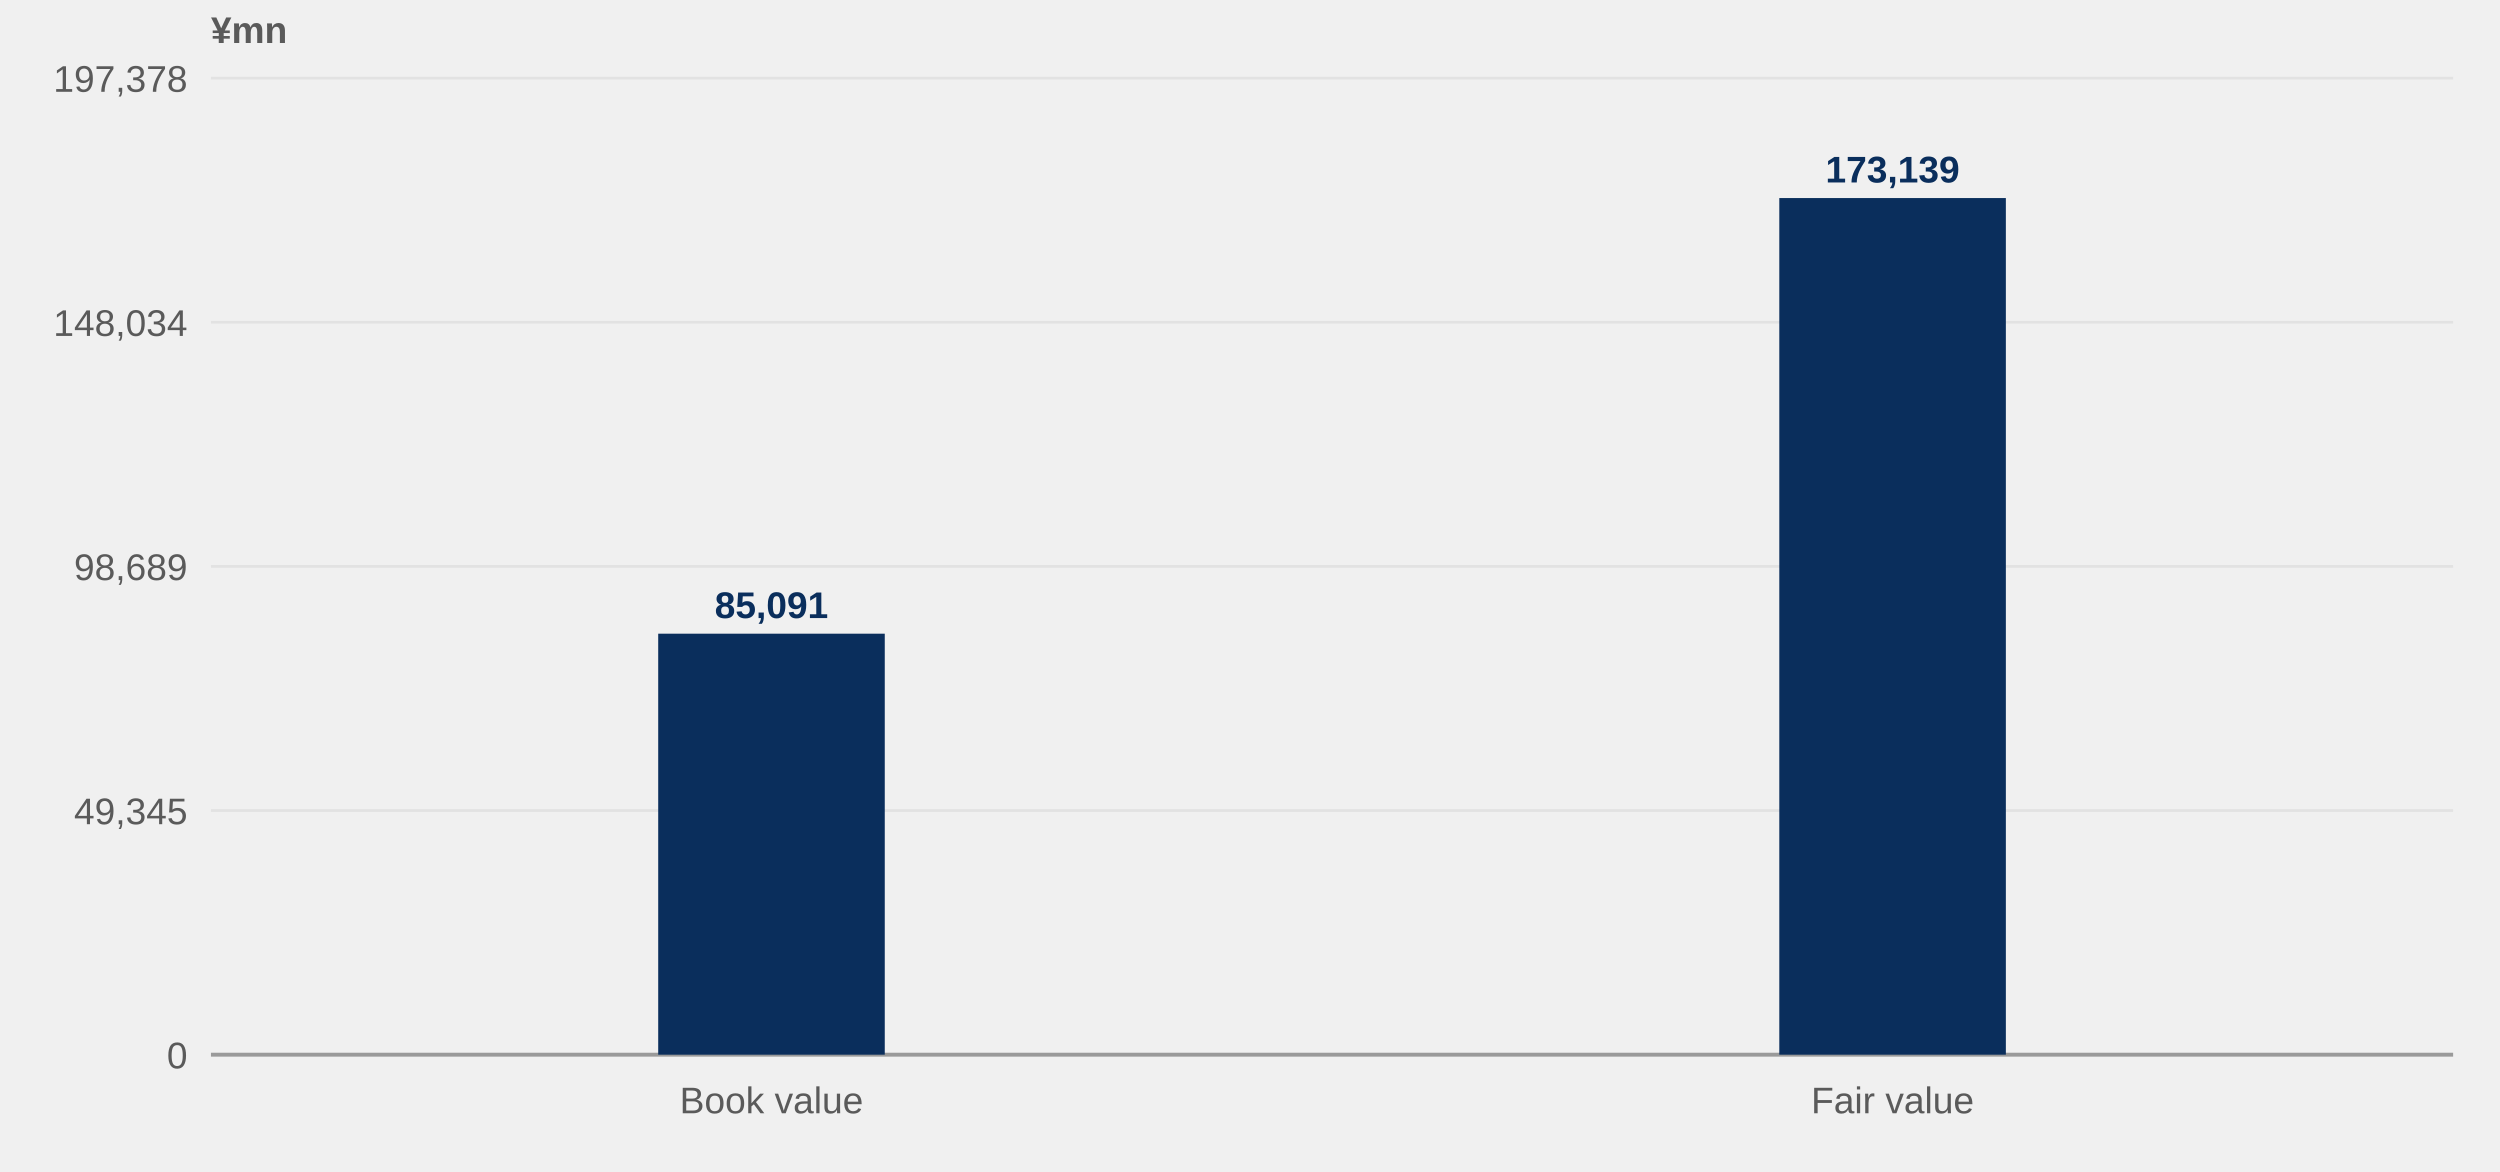
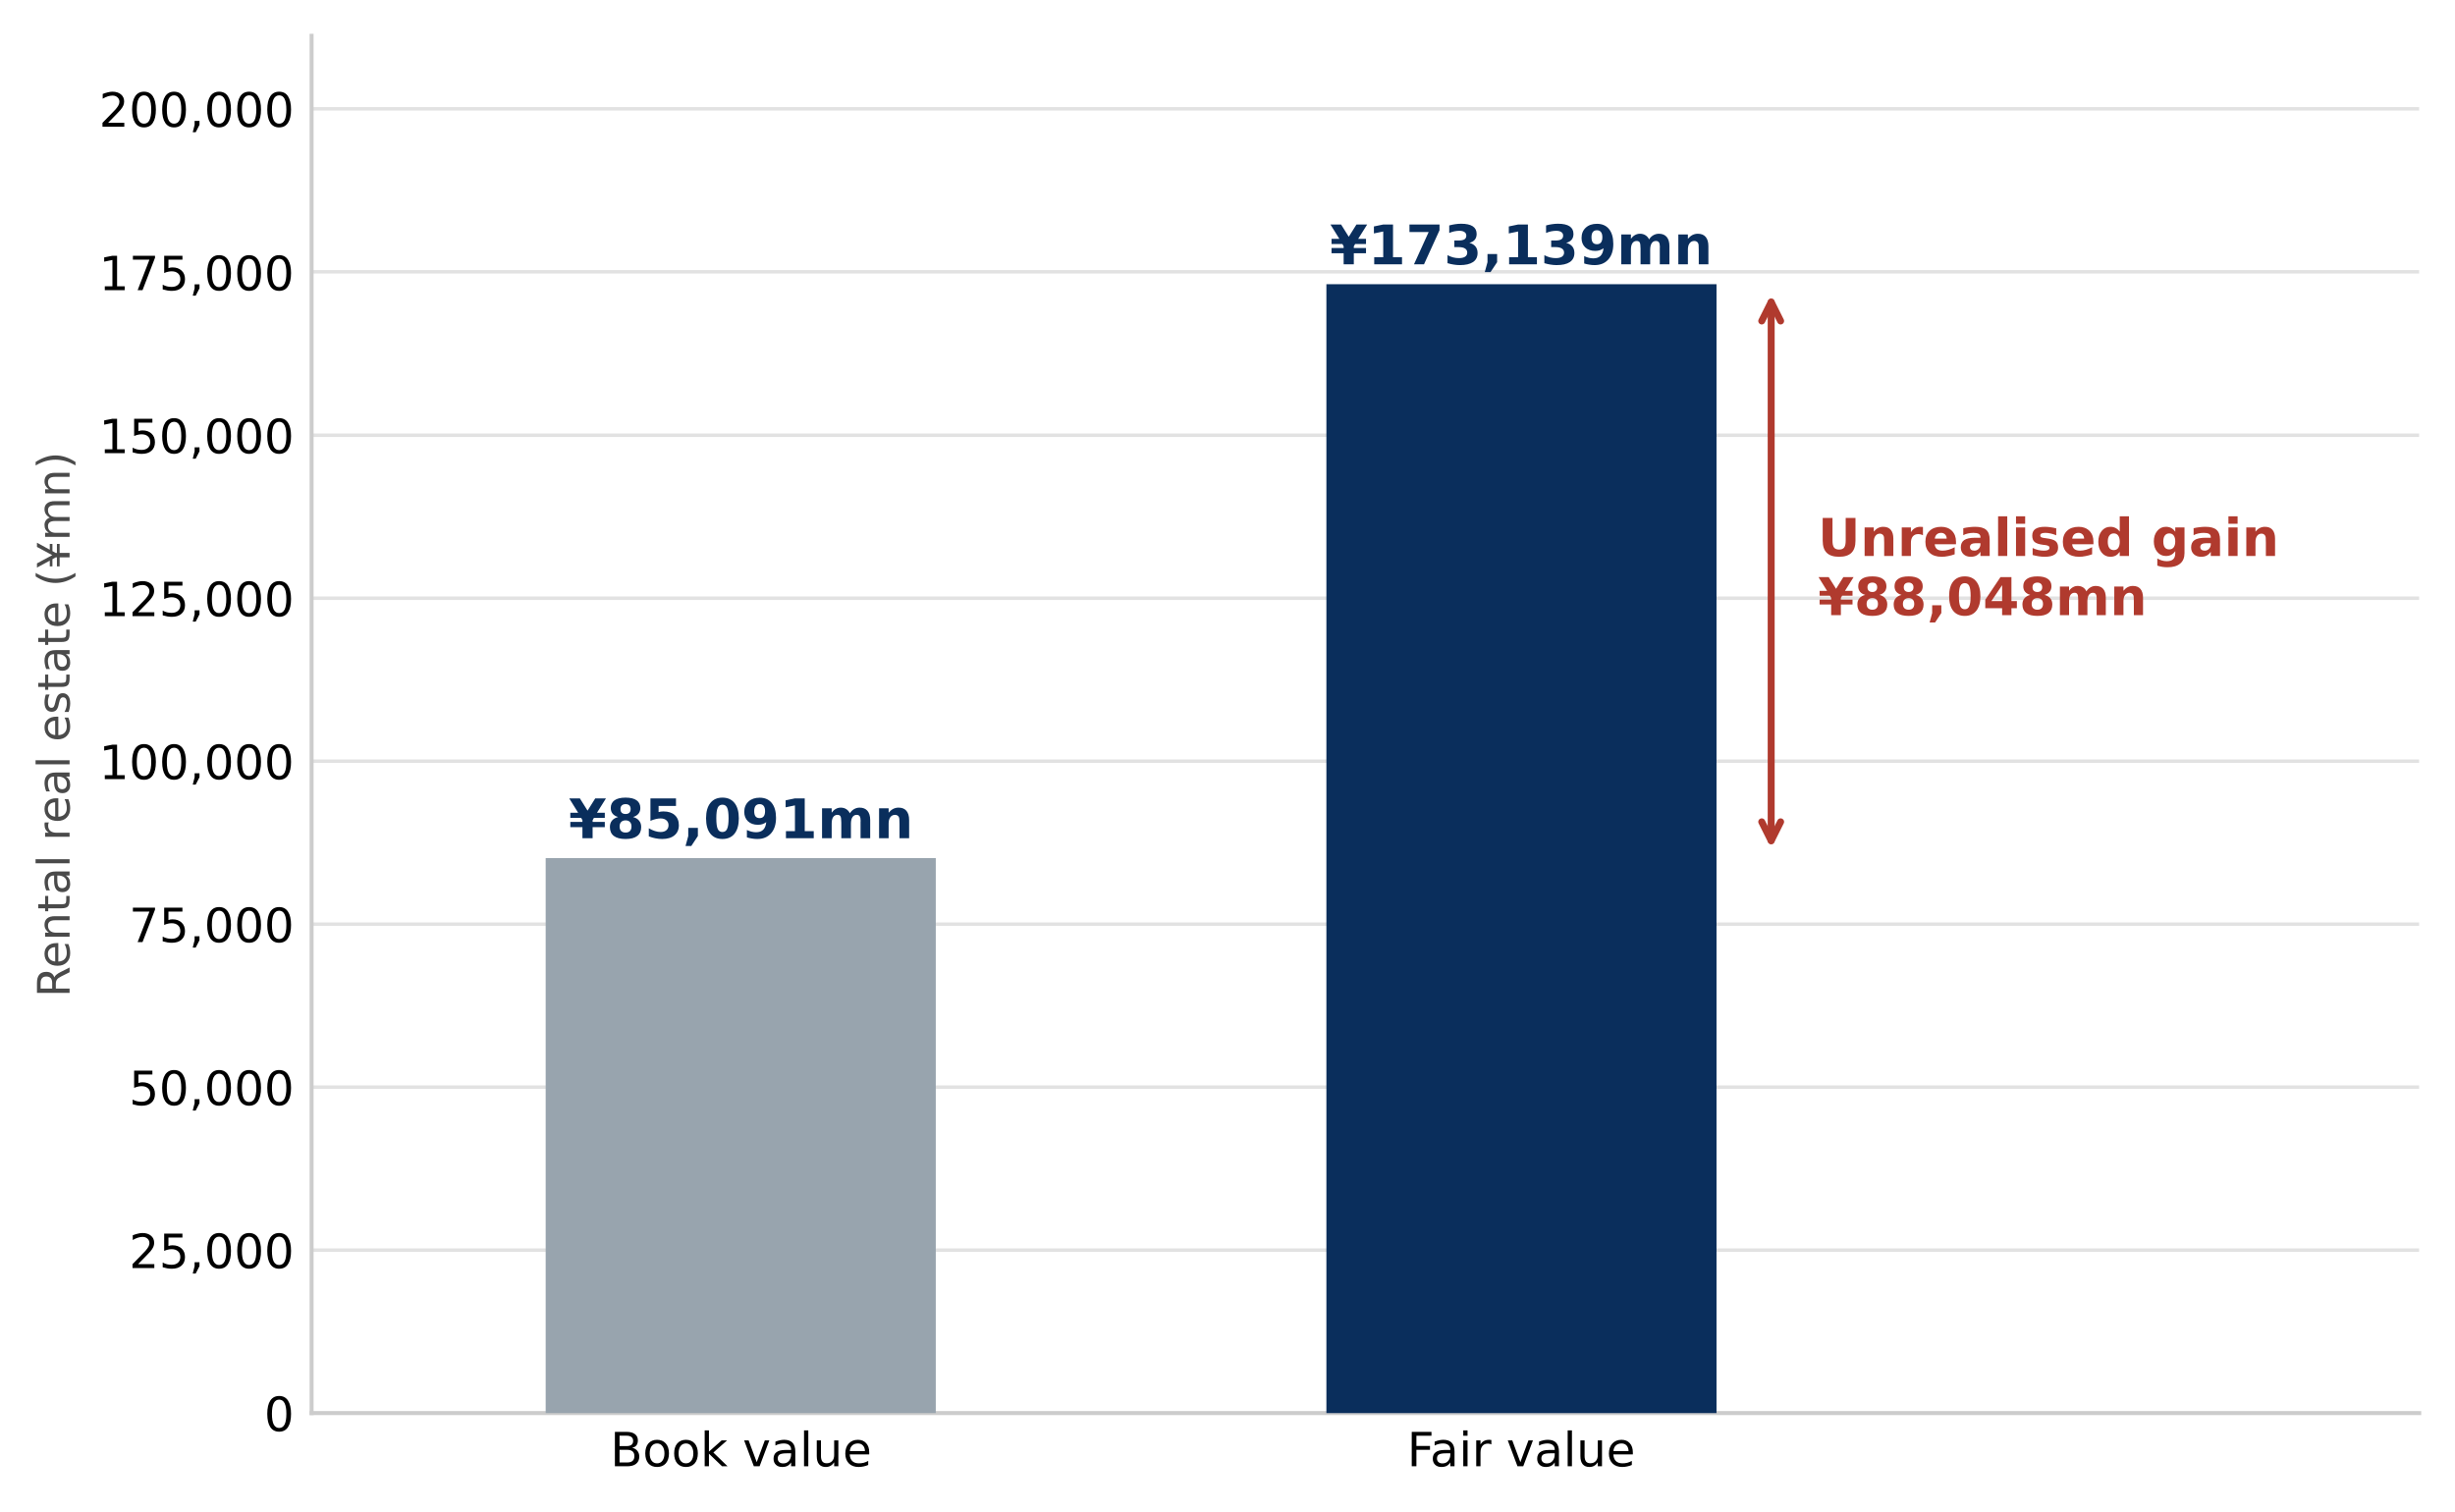
- <svg xmlns="http://www.w3.org/2000/svg" width="100%" viewBox="0 0 640 300" font-family="'Liberation Sans',Arial,sans-serif">
+ <svg xmlns="http://www.w3.org/2000/svg" width="494.0pt" height="304.3pt" viewBox="0 0 494.0 304.3" version="1.1">
  <defs>
-     <pattern id="hatch-c3" width="6" height="6" patternTransform="rotate(45)" patternUnits="userSpaceOnUse">
-       <rect width="6" height="6" fill="#ffffff" opacity="0.45" />
-       <line x1="0" y1="0" x2="0" y2="6" stroke="#ffffff" stroke-width="2.2" opacity="0.55" />
-     </pattern>
+     <style type="text/css">*{stroke-linejoin: round; stroke-linecap: butt}</style>
  </defs>
-   <line x1="54" y1="270" x2="628" y2="270" stroke="#9a9a9a" stroke-width="1" />
-   <text x="48" y="273.5" text-anchor="end" font-size="9.5" fill="#5a5a5a">0</text>
-   <line x1="54" y1="207.5" x2="628" y2="207.5" stroke="#e2e2e2" stroke-width="0.7" />
-   <text x="48" y="211" text-anchor="end" font-size="9.5" fill="#5a5a5a">49,345</text>
-   <line x1="54" y1="145" x2="628" y2="145" stroke="#e2e2e2" stroke-width="0.7" />
-   <text x="48" y="148.5" text-anchor="end" font-size="9.5" fill="#5a5a5a">98,689</text>
-   <line x1="54" y1="82.5" x2="628" y2="82.5" stroke="#e2e2e2" stroke-width="0.7" />
-   <text x="48" y="86" text-anchor="end" font-size="9.5" fill="#5a5a5a">148,034</text>
-   <line x1="54" y1="20" x2="628" y2="20" stroke="#e2e2e2" stroke-width="0.7" />
-   <text x="48" y="23.5" text-anchor="end" font-size="9.5" fill="#5a5a5a">197,378</text>
-   <text x="54" y="11" font-size="9.5" font-weight="bold" fill="#5a5a5a">¥mn</text>
-   <rect x="168.5" y="162.224" width="58" height="107.776" fill="#0a2e5c" />
-   <text x="197.5" y="158.224" text-anchor="middle" font-size="9.5" font-weight="bold" fill="#0a2e5c">85,091</text>
-   <text x="197.5" y="285" text-anchor="middle" font-size="9.5" fill="#5a5a5a">Book value</text>
-   <rect x="455.5" y="50.702" width="58" height="219.298" fill="#0a2e5c" />
-   <text x="484.5" y="46.702" text-anchor="middle" font-size="9.5" font-weight="bold" fill="#0a2e5c">173,139</text>
-   <text x="484.5" y="285" text-anchor="middle" font-size="9.5" fill="#5a5a5a">Fair value</text>
+   <g id="figure_1">
+     <g id="patch_1">
+       <path d="M -0 304.3 L 494.0 304.3 L 494.0 0 L -0 0 z " style="fill: #ffffff" />
+     </g>
+     <g id="axes_1">
+       <g id="patch_2">
+         <path d="M 62.7 284.4 L 486.8 284.4 L 486.8 7.2 L 62.7 7.2 z " style="fill: #ffffff" />
+       </g>
+       <g id="matplotlib.axis_1">
+         <g id="xtick_1">
+           <g id="line2d_1" />
+           <g id="text_1">
+             <text style="font: 9.5px 'DejaVu Sans'; text-anchor: middle" x="149.1" y="295.1" transform="rotate(-0 149.1 295.1)">Book value</text>
+           </g>
+         </g>
+         <g id="xtick_2">
+           <g id="line2d_2" />
+           <g id="text_2">
+             <text style="font: 9.5px 'DejaVu Sans'; text-anchor: middle" x="306.1" y="295.1" transform="rotate(-0 306.1 295.1)">Fair value</text>
+           </g>
+         </g>
+       </g>
+       <g id="matplotlib.axis_2">
+         <g id="ytick_1">
+           <g id="line2d_3">
+             <path d="M 62.7 284.4 L 486.8 284.4 " clip-path="url(#p3e9f2bfc6f)" style="fill: none; stroke: #e2e2e2; stroke-width: 0.7; stroke-linecap: square" />
+           </g>
+           <g id="line2d_4" />
+           <g id="text_3">
+             <text style="font: 9.5px 'DejaVu Sans'; text-anchor: end" x="59.2" y="288.0" transform="rotate(-0 59.2 288.0)">0</text>
+           </g>
+         </g>
+         <g id="ytick_2">
+           <g id="line2d_5">
+             <path d="M 62.7 251.6 L 486.8 251.6 " clip-path="url(#p3e9f2bfc6f)" style="fill: none; stroke: #e2e2e2; stroke-width: 0.7; stroke-linecap: square" />
+           </g>
+           <g id="line2d_6" />
+           <g id="text_4">
+             <text style="font: 9.5px 'DejaVu Sans'; text-anchor: end" x="59.2" y="255.2" transform="rotate(-0 59.2 255.2)">25,000</text>
+           </g>
+         </g>
+         <g id="ytick_3">
+           <g id="line2d_7">
+             <path d="M 62.7 218.8 L 486.8 218.8 " clip-path="url(#p3e9f2bfc6f)" style="fill: none; stroke: #e2e2e2; stroke-width: 0.7; stroke-linecap: square" />
+           </g>
+           <g id="line2d_8" />
+           <g id="text_5">
+             <text style="font: 9.5px 'DejaVu Sans'; text-anchor: end" x="59.2" y="222.4" transform="rotate(-0 59.2 222.4)">50,000</text>
+           </g>
+         </g>
+         <g id="ytick_4">
+           <g id="line2d_9">
+             <path d="M 62.7 186.0 L 486.8 186.0 " clip-path="url(#p3e9f2bfc6f)" style="fill: none; stroke: #e2e2e2; stroke-width: 0.7; stroke-linecap: square" />
+           </g>
+           <g id="line2d_10" />
+           <g id="text_6">
+             <text style="font: 9.5px 'DejaVu Sans'; text-anchor: end" x="59.2" y="189.6" transform="rotate(-0 59.2 189.6)">75,000</text>
+           </g>
+         </g>
+         <g id="ytick_5">
+           <g id="line2d_11">
+             <path d="M 62.7 153.2 L 486.8 153.2 " clip-path="url(#p3e9f2bfc6f)" style="fill: none; stroke: #e2e2e2; stroke-width: 0.7; stroke-linecap: square" />
+           </g>
+           <g id="line2d_12" />
+           <g id="text_7">
+             <text style="font: 9.5px 'DejaVu Sans'; text-anchor: end" x="59.2" y="156.8" transform="rotate(-0 59.2 156.8)">100,000</text>
+           </g>
+         </g>
+         <g id="ytick_6">
+           <g id="line2d_13">
+             <path d="M 62.7 120.4 L 486.8 120.4 " clip-path="url(#p3e9f2bfc6f)" style="fill: none; stroke: #e2e2e2; stroke-width: 0.7; stroke-linecap: square" />
+           </g>
+           <g id="line2d_14" />
+           <g id="text_8">
+             <text style="font: 9.5px 'DejaVu Sans'; text-anchor: end" x="59.2" y="124.0" transform="rotate(-0 59.2 124.0)">125,000</text>
+           </g>
+         </g>
+         <g id="ytick_7">
+           <g id="line2d_15">
+             <path d="M 62.7 87.6 L 486.8 87.6 " clip-path="url(#p3e9f2bfc6f)" style="fill: none; stroke: #e2e2e2; stroke-width: 0.7; stroke-linecap: square" />
+           </g>
+           <g id="line2d_16" />
+           <g id="text_9">
+             <text style="font: 9.5px 'DejaVu Sans'; text-anchor: end" x="59.2" y="91.2" transform="rotate(-0 59.2 91.2)">150,000</text>
+           </g>
+         </g>
+         <g id="ytick_8">
+           <g id="line2d_17">
+             <path d="M 62.7 54.7 L 486.8 54.7 " clip-path="url(#p3e9f2bfc6f)" style="fill: none; stroke: #e2e2e2; stroke-width: 0.7; stroke-linecap: square" />
+           </g>
+           <g id="line2d_18" />
+           <g id="text_10">
+             <text style="font: 9.5px 'DejaVu Sans'; text-anchor: end" x="59.2" y="58.4" transform="rotate(-0 59.2 58.4)">175,000</text>
+           </g>
+         </g>
+         <g id="ytick_9">
+           <g id="line2d_19">
+             <path d="M 62.7 21.9 L 486.8 21.9 " clip-path="url(#p3e9f2bfc6f)" style="fill: none; stroke: #e2e2e2; stroke-width: 0.7; stroke-linecap: square" />
+           </g>
+           <g id="line2d_20" />
+           <g id="text_11">
+             <text style="font: 9.5px 'DejaVu Sans'; text-anchor: end" x="59.2" y="25.5" transform="rotate(-0 59.2 25.5)">200,000</text>
+           </g>
+         </g>
+         <g id="text_12">
+           <text style="fill: #4a4a4a; font: 9px 'DejaVu Sans'; text-anchor: middle" x="14.0" y="145.8" transform="rotate(-90 14.0 145.8)">Rental real estate (¥mn)</text>
+         </g>
+       </g>
+       <g id="patch_3">
+         <path d="M 62.7 284.4 L 62.7 7.2 " style="fill: none; stroke: #cccccc; stroke-width: 0.8; stroke-linejoin: miter; stroke-linecap: square" />
+       </g>
+       <g id="patch_4">
+         <path d="M 62.7 284.4 L 486.8 284.4 " style="fill: none; stroke: #cccccc; stroke-width: 0.8; stroke-linejoin: miter; stroke-linecap: square" />
+       </g>
+       <g id="patch_5">
+         <path d="M 109.8 284.4 L 188.3 284.4 L 188.3 172.7 L 109.8 172.7 z " clip-path="url(#p3e9f2bfc6f)" style="fill: #98a4ae" />
+       </g>
+       <g id="patch_6">
+         <path d="M 266.9 284.4 L 345.4 284.4 L 345.4 57.2 L 266.9 57.2 z " clip-path="url(#p3e9f2bfc6f)" style="fill: #0a2e5c" />
+       </g>
+       <g id="text_13">
+         <text style="fill: #0a2e5c; font: 700 11px 'DejaVu Sans'; text-anchor: middle" x="149.1" y="168.7" transform="rotate(-0 149.1 168.7)">¥85,091mn</text>
+       </g>
+       <g id="text_14">
+         <text style="fill: #0a2e5c; font: 700 11px 'DejaVu Sans'; text-anchor: middle" x="306.1" y="53.2" transform="rotate(-0 306.1 53.2)">¥173,139mn</text>
+       </g>
+       <g id="patch_7">
+         <path d="M 356.4 169.2 Q 356.4 115.0 356.4 60.8 " style="fill: none; stroke: #b03a2e; stroke-width: 1.4; stroke-linecap: round" />
+         <path d="M 358.3 165.4 L 356.4 169.2 L 354.5 165.4 " style="fill: none; stroke: #b03a2e; stroke-width: 1.4; stroke-linecap: round" />
+         <path d="M 354.5 64.6 L 356.4 60.8 L 358.3 64.6 " style="fill: none; stroke: #b03a2e; stroke-width: 1.4; stroke-linecap: round" />
+       </g>
+       <g id="text_15">
+         <text style="fill: #b03a2e; font: 700 10.5px 'DejaVu Sans'" transform="translate(365.8 111.9)">Unrealised gain</text>
+         <text style="fill: #b03a2e; font: 700 10.5px 'DejaVu Sans'" transform="translate(365.8 123.8)">¥88,048mn</text>
+       </g>
+     </g>
+   </g>
+   <defs>
+     <clipPath id="p3e9f2bfc6f">
+       <rect x="62.7" y="7.2" width="424.08" height="277.2" />
+     </clipPath>
+   </defs>
</svg>
